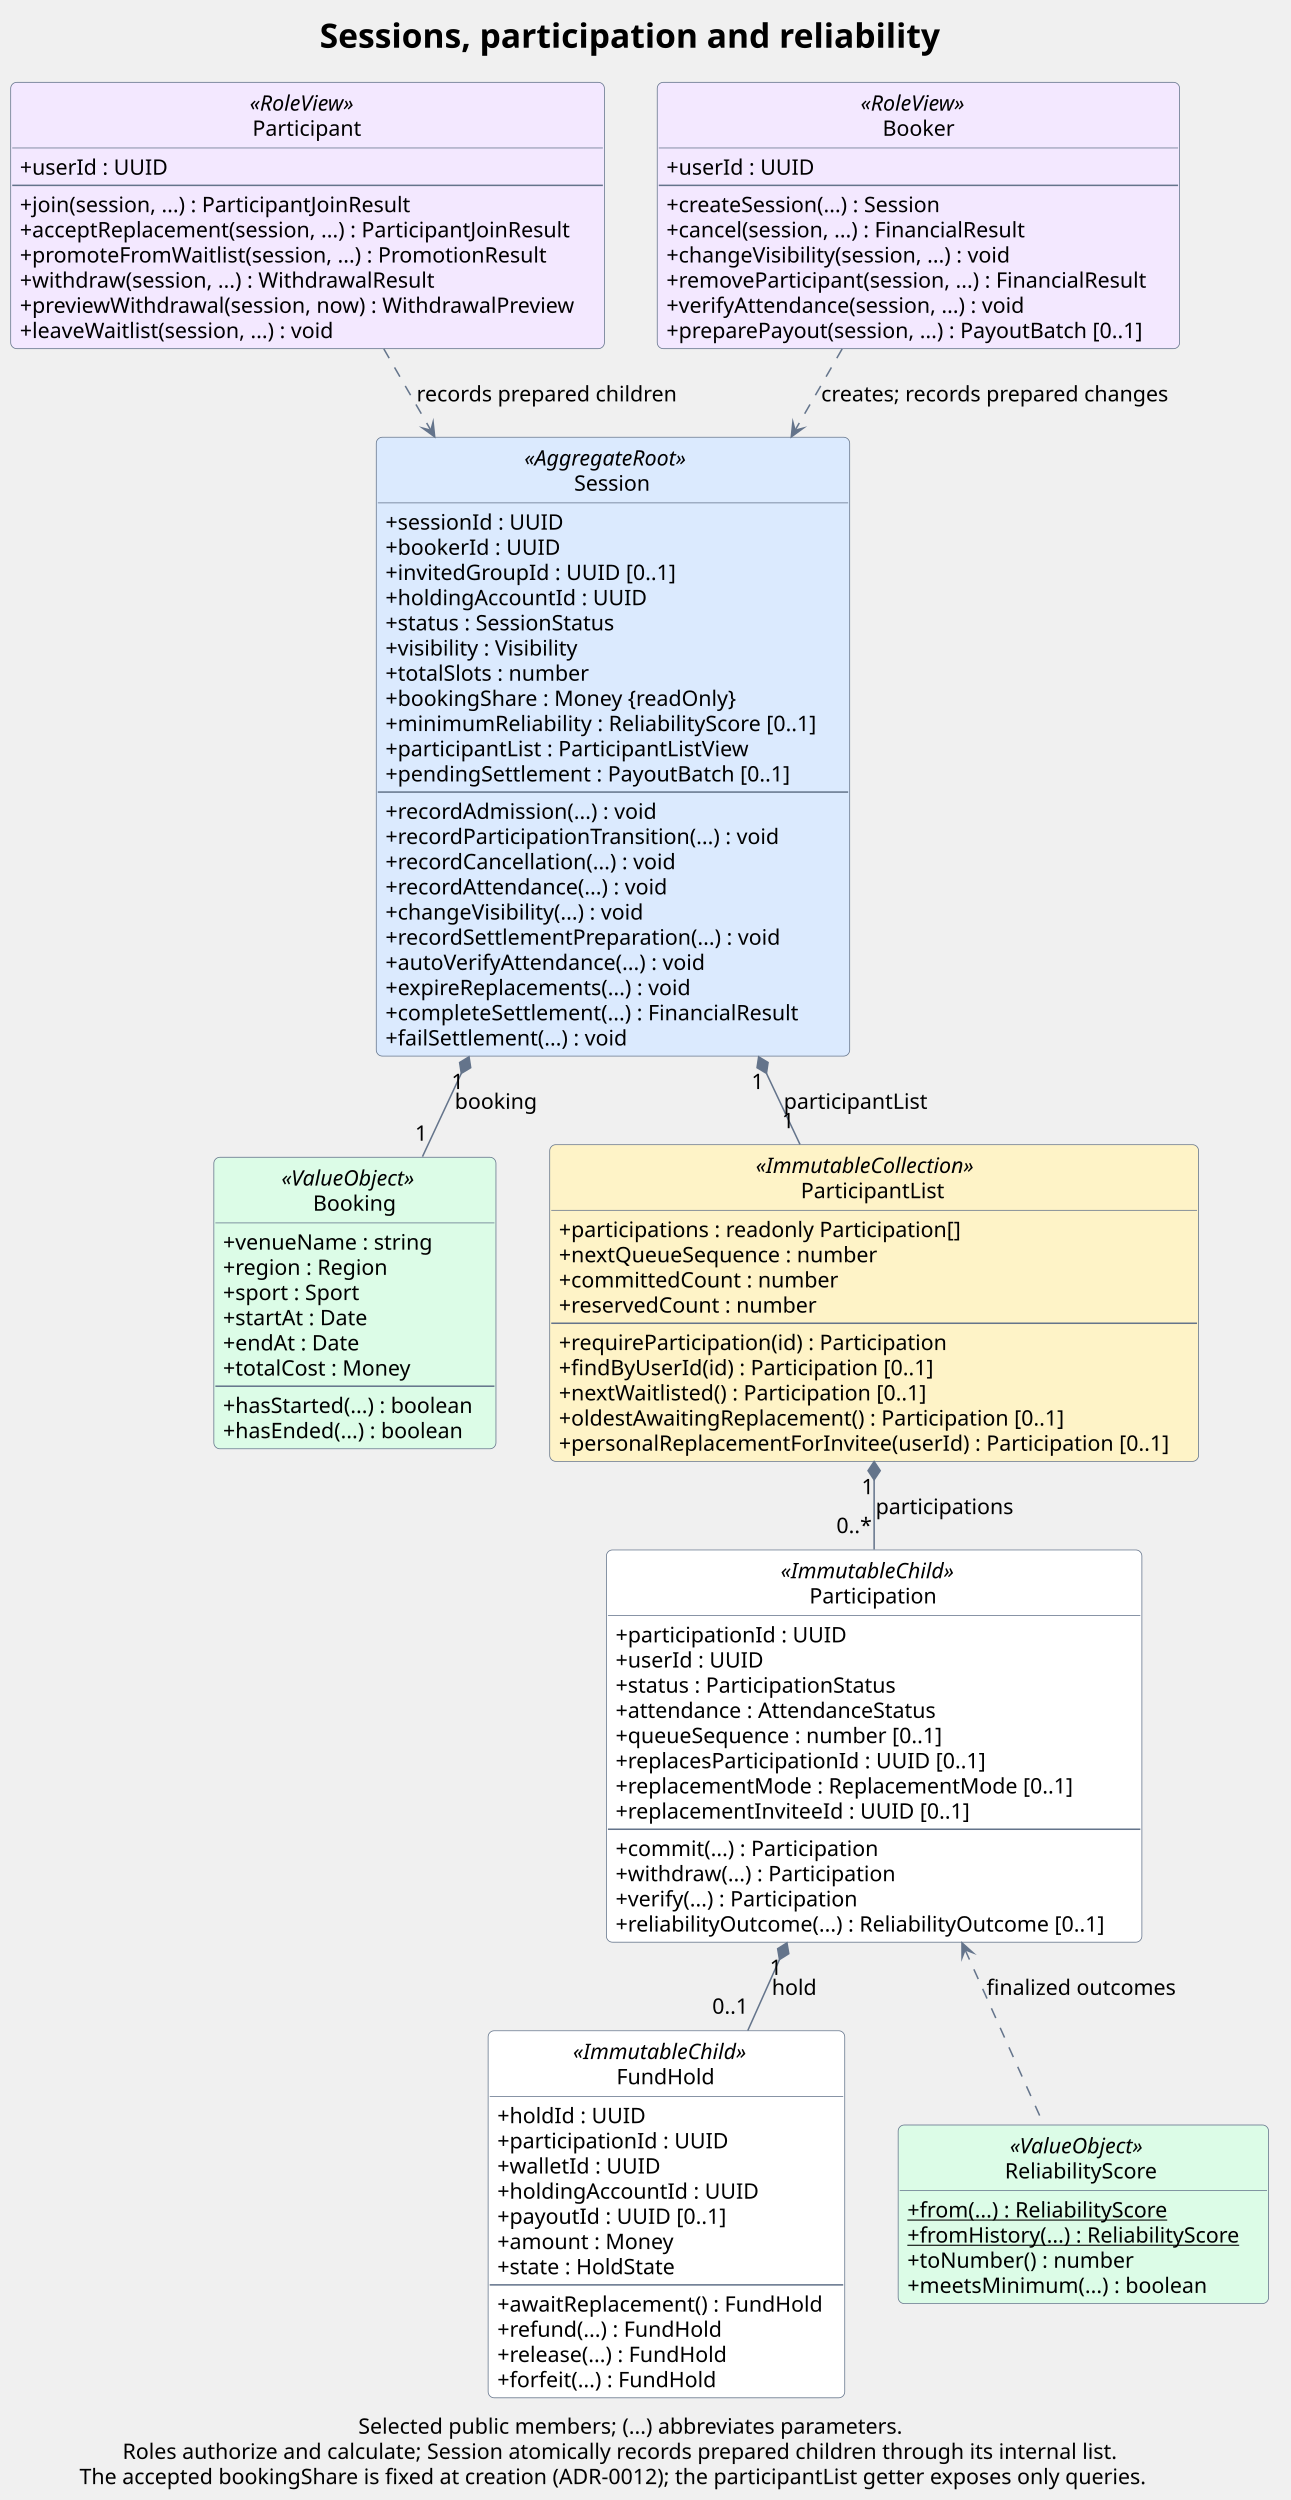
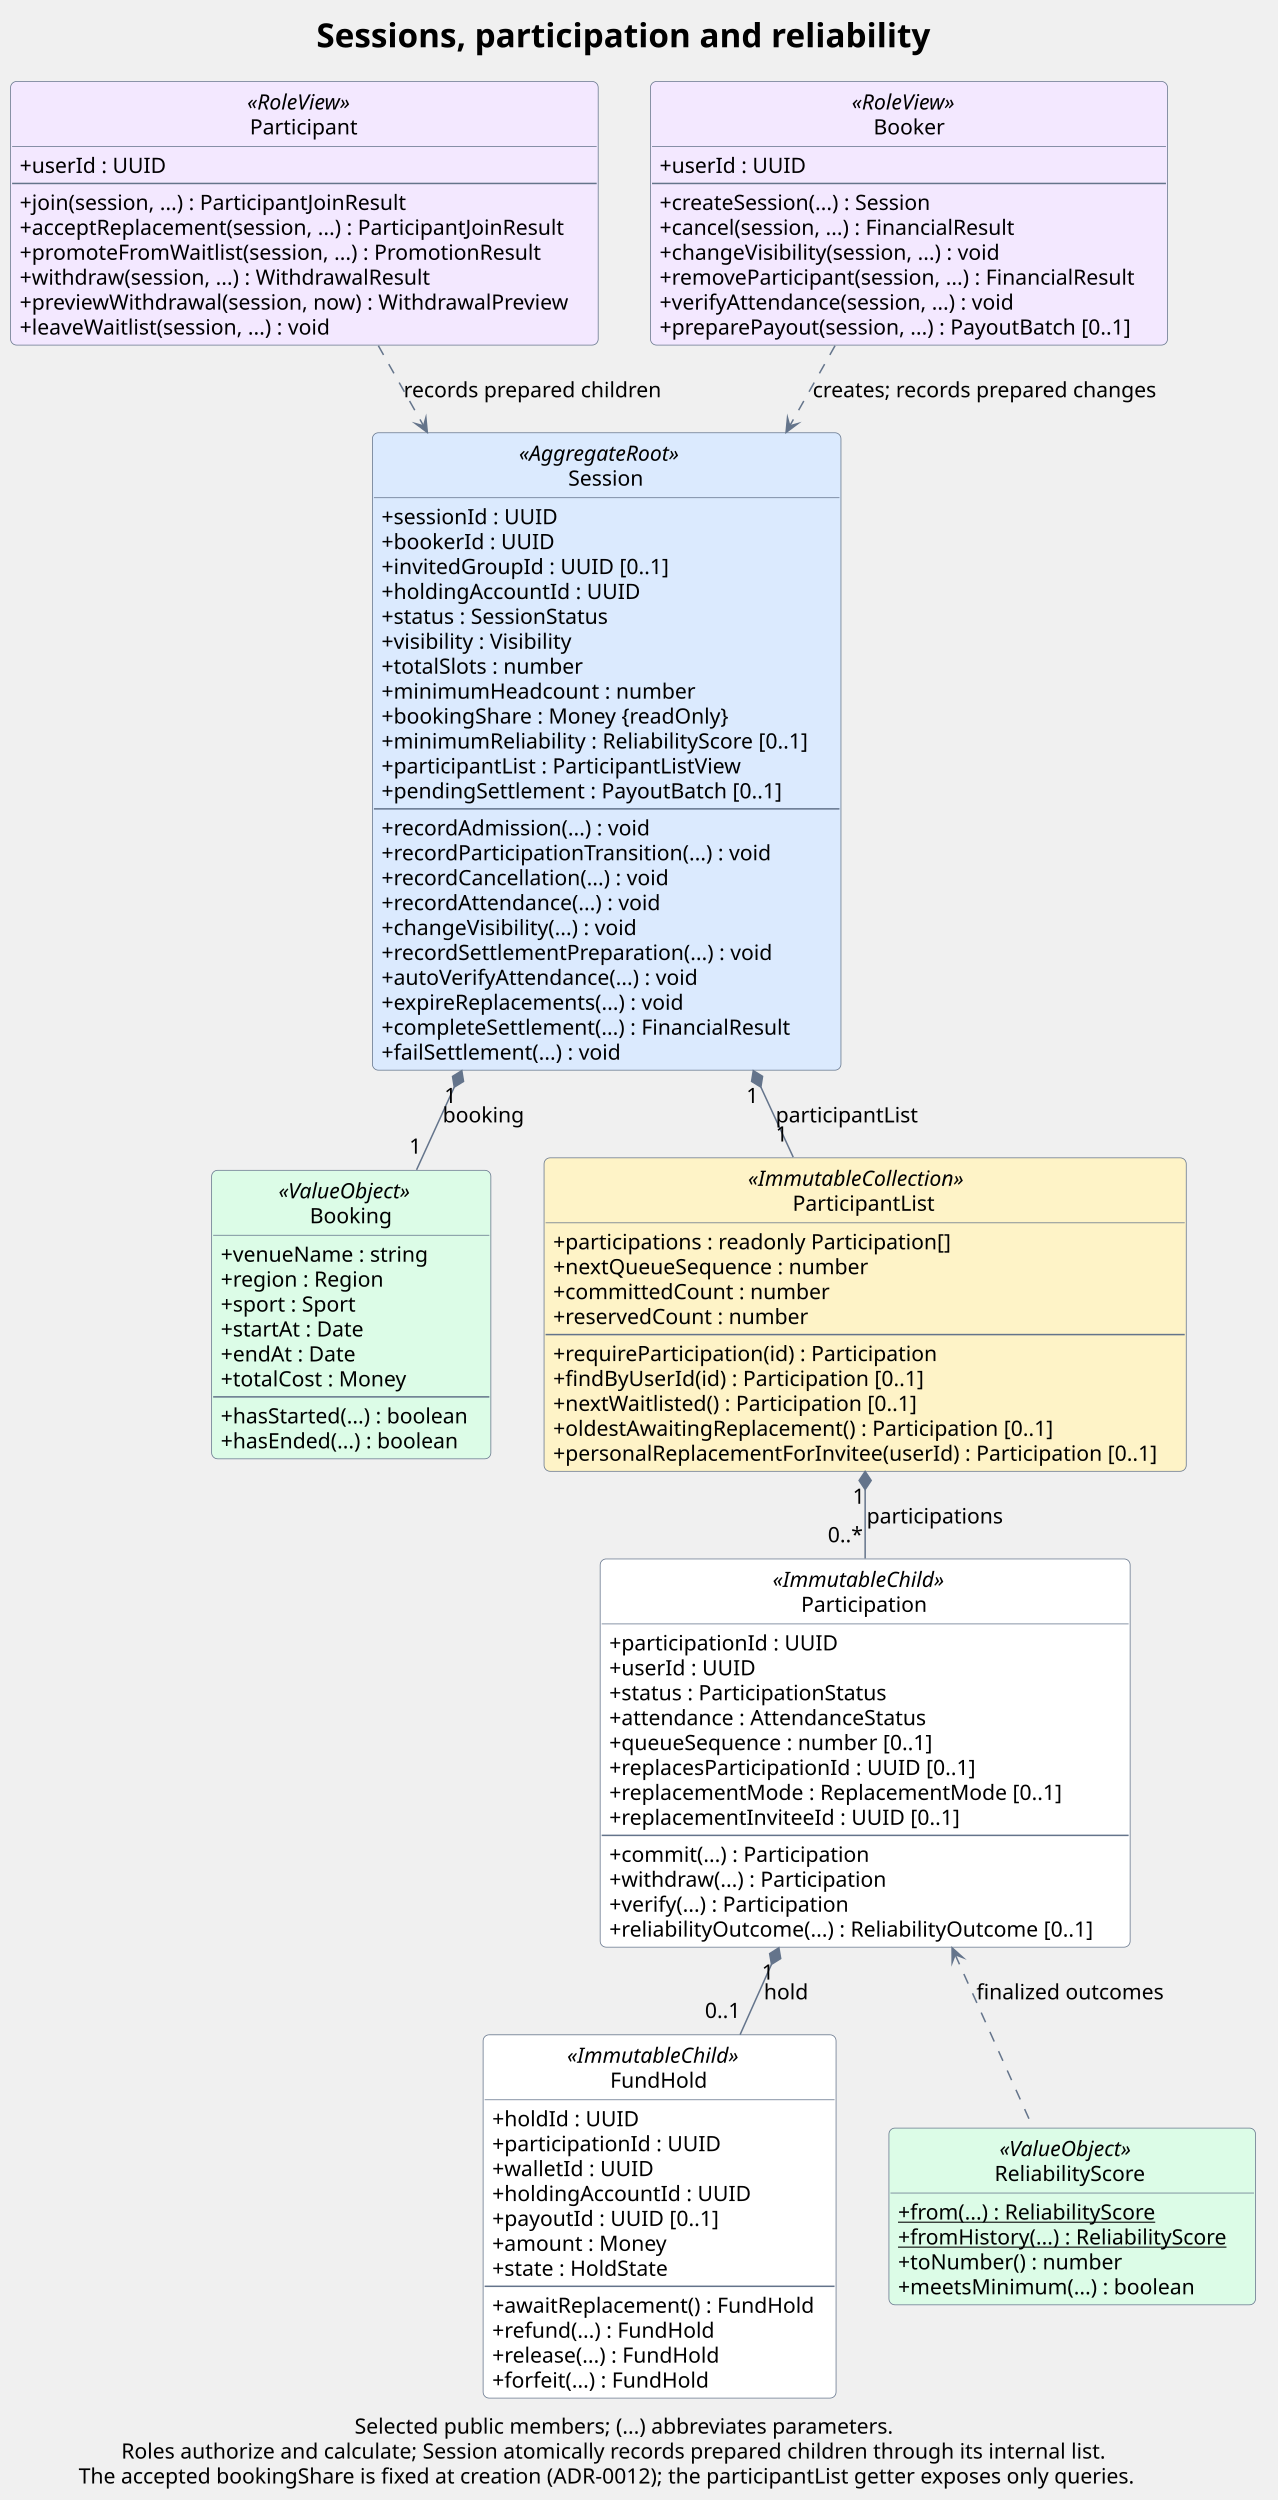
- <svg xmlns="http://www.w3.org/2000/svg" version="1.1" data-diagram-type="CLASS" style="width:845px;height:1637px;background:#FFFFFF;" width="845px" height="1637px" viewBox="0 0 845 1637" zoomAndPan="magnify" preserveAspectRatio="none" contentStyleType="text/css">
+ <svg xmlns="http://www.w3.org/2000/svg" version="1.1" data-diagram-type="CLASS" style="width:845px;height:1654px;background:#FFFFFF;" width="845px" height="1654px" viewBox="0 0 845 1654" zoomAndPan="magnify" preserveAspectRatio="none" contentStyleType="text/css">
  <defs />
  <g font-family="sans-serif" lengthAdjust="spacing">
    <g class="title" data-source-line="1">
      <text x="209.314" y="31.27" fill="#000" font-size="22" textLength="420.02" font-weight="700">Sessions, participation and reliability</text>
    </g>
    <g class="entity" data-qualified-name="Session" id="ent0001" data-source-line="24">
-       <rect x="246.38" y="286.3" width="309.999" height="405.23" fill="#DBEAFE" style="stroke:#64748B;stroke-width:0.5;" rx="4" ry="4" />
-       <text x="343.329" y="304.835" fill="#000" font-size="14" textLength="116.102" font-style="italic">«AggregateRoot»</text>
-       <text x="375.905" y="321.324" fill="#000" font-size="14" textLength="50.948">Session</text>
-       <line x1="247.38" y1="329.277" x2="555.379" y2="329.277" style="stroke:#64748B;stroke-width:0.5;" />
-       <text x="252.38" y="346.812" fill="#000" font-size="14" textLength="121.728">+sessionId : UUID</text>
-       <text x="252.38" y="363.3" fill="#000" font-size="14" textLength="118.904">+bookerId : UUID</text>
-       <text x="252.38" y="379.788" fill="#000" font-size="14" textLength="199.104">+invitedGroupId : UUID [0..1]</text>
-       <text x="252.38" y="396.277" fill="#000" font-size="14" textLength="178.008">+holdingAccountId : UUID</text>
-       <text x="252.38" y="412.765" fill="#000" font-size="14" textLength="158.102">+status : SessionStatus</text>
-       <text x="252.38" y="429.253" fill="#000" font-size="14" textLength="138.284">+visibility : Visibility</text>
-       <text x="252.38" y="445.742" fill="#000" font-size="14" textLength="140.615">+totalSlots : number</text>
-       <text x="252.38" y="462.23" fill="#000" font-size="14" textLength="236.558">+bookingShare : Money {readOnly}</text>
-       <text x="252.38" y="478.718" fill="#000" font-size="14" textLength="297.999">+minimumReliability : ReliabilityScore [0..1]</text>
-       <text x="252.38" y="495.206" fill="#000" font-size="14" textLength="249.382">+participantList : ParticipantListView</text>
-       <text x="252.38" y="511.695" fill="#000" font-size="14" textLength="274.736">+pendingSettlement : PayoutBatch [0..1]</text>
-       <line x1="247.38" y1="518.648" x2="555.379" y2="518.648" style="stroke:#64748B;stroke-width:1;" />
-       <text x="252.38" y="536.183" fill="#000" font-size="14" textLength="190.552">+recordAdmission(...) : void</text>
-       <text x="252.38" y="552.671" fill="#000" font-size="14" textLength="272.925">+recordParticipationTransition(...) : void</text>
-       <text x="252.38" y="569.16" fill="#000" font-size="14" textLength="202.829">+recordCancellation(...) : void</text>
-       <text x="252.38" y="585.648" fill="#000" font-size="14" textLength="196.178">+recordAttendance(...) : void</text>
-       <text x="252.38" y="602.136" fill="#000" font-size="14" textLength="182.212">+changeVisibility(...) : void</text>
-       <text x="252.38" y="618.624" fill="#000" font-size="14" textLength="269.65">+recordSettlementPreparation(...) : void</text>
-       <text x="252.38" y="635.113" fill="#000" font-size="14" textLength="221.785">+autoVerifyAttendance(...) : void</text>
-       <text x="252.38" y="651.601" fill="#000" font-size="14" textLength="212.434">+expireReplacements(...) : void</text>
-       <text x="252.38" y="668.089" fill="#000" font-size="14" textLength="283.22">+completeSettlement(...) : FinancialResult</text>
-       <text x="252.38" y="684.578" fill="#000" font-size="14" textLength="168.943">+failSettlement(...) : void</text>
+       <rect x="246.38" y="286.31" width="309.999" height="421.719" fill="#DBEAFE" style="stroke:#64748B;stroke-width:0.5;" rx="4" ry="4" />
+       <text x="343.329" y="304.845" fill="#000" font-size="14" textLength="116.102" font-style="italic">«AggregateRoot»</text>
+       <text x="375.905" y="321.334" fill="#000" font-size="14" textLength="50.948">Session</text>
+       <line x1="247.38" y1="329.287" x2="555.379" y2="329.287" style="stroke:#64748B;stroke-width:0.5;" />
+       <text x="252.38" y="346.822" fill="#000" font-size="14" textLength="121.728">+sessionId : UUID</text>
+       <text x="252.38" y="363.31" fill="#000" font-size="14" textLength="118.904">+bookerId : UUID</text>
+       <text x="252.38" y="379.798" fill="#000" font-size="14" textLength="199.104">+invitedGroupId : UUID [0..1]</text>
+       <text x="252.38" y="396.287" fill="#000" font-size="14" textLength="178.008">+holdingAccountId : UUID</text>
+       <text x="252.38" y="412.775" fill="#000" font-size="14" textLength="158.102">+status : SessionStatus</text>
+       <text x="252.38" y="429.263" fill="#000" font-size="14" textLength="138.284">+visibility : Visibility</text>
+       <text x="252.38" y="445.752" fill="#000" font-size="14" textLength="140.615">+totalSlots : number</text>
+       <text x="252.38" y="462.24" fill="#000" font-size="14" textLength="214.901">+minimumHeadcount : number</text>
+       <text x="252.38" y="478.728" fill="#000" font-size="14" textLength="236.558">+bookingShare : Money {readOnly}</text>
+       <text x="252.38" y="495.216" fill="#000" font-size="14" textLength="297.999">+minimumReliability : ReliabilityScore [0..1]</text>
+       <text x="252.38" y="511.705" fill="#000" font-size="14" textLength="249.382">+participantList : ParticipantListView</text>
+       <text x="252.38" y="528.193" fill="#000" font-size="14" textLength="274.736">+pendingSettlement : PayoutBatch [0..1]</text>
+       <line x1="247.38" y1="535.146" x2="555.379" y2="535.146" style="stroke:#64748B;stroke-width:1;" />
+       <text x="252.38" y="552.681" fill="#000" font-size="14" textLength="190.552">+recordAdmission(...) : void</text>
+       <text x="252.38" y="569.17" fill="#000" font-size="14" textLength="272.925">+recordParticipationTransition(...) : void</text>
+       <text x="252.38" y="585.658" fill="#000" font-size="14" textLength="202.829">+recordCancellation(...) : void</text>
+       <text x="252.38" y="602.146" fill="#000" font-size="14" textLength="196.178">+recordAttendance(...) : void</text>
+       <text x="252.38" y="618.634" fill="#000" font-size="14" textLength="182.212">+changeVisibility(...) : void</text>
+       <text x="252.38" y="635.123" fill="#000" font-size="14" textLength="269.65">+recordSettlementPreparation(...) : void</text>
+       <text x="252.38" y="651.611" fill="#000" font-size="14" textLength="221.785">+autoVerifyAttendance(...) : void</text>
+       <text x="252.38" y="668.099" fill="#000" font-size="14" textLength="212.434">+expireReplacements(...) : void</text>
+       <text x="252.38" y="684.588" fill="#000" font-size="14" textLength="283.22">+completeSettlement(...) : FinancialResult</text>
+       <text x="252.38" y="701.076" fill="#000" font-size="14" textLength="168.943">+failSettlement(...) : void</text>
    </g>
-     <g class="entity" data-qualified-name="Participant" id="ent0002" data-source-line="49">
+     <g class="entity" data-qualified-name="Participant" id="ent0002" data-source-line="50">
      <rect x="7" y="53.91" width="388.763" height="174.395" fill="#F3E8FF" style="stroke:#64748B;stroke-width:0.5;" rx="4" ry="4" />
      <text x="163.503" y="72.445" fill="#000" font-size="14" textLength="75.756" font-style="italic">«RoleView»</text>
      <text x="165.298" y="88.934" fill="#000" font-size="14" textLength="72.167">Participant</text>
      <line x1="8" y1="96.887" x2="394.763" y2="96.887" style="stroke:#64748B;stroke-width:0.5;" />
      <text x="13" y="114.422" fill="#000" font-size="14" textLength="100.536">+userId : UUID</text>
      <line x1="8" y1="121.375" x2="394.763" y2="121.375" style="stroke:#64748B;stroke-width:1;" />
      <text x="13" y="138.91" fill="#000" font-size="14" textLength="271.428">+join(session, ...) : ParticipantJoinResult</text>
      <text x="13" y="155.398" fill="#000" font-size="14" textLength="376.763">+acceptReplacement(session, ...) : ParticipantJoinResult</text>
      <text x="13" y="171.887" fill="#000" font-size="14" textLength="360.493">+promoteFromWaitlist(session, ...) : PromotionResult</text>
      <text x="13" y="188.375" fill="#000" font-size="14" textLength="284.58">+withdraw(session, ...) : WithdrawalResult</text>
      <text x="13" y="204.863" fill="#000" font-size="14" textLength="373.939">+previewWithdrawal(session, now) : WithdrawalPreview</text>
      <text x="13" y="221.352" fill="#000" font-size="14" textLength="219.003">+leaveWaitlist(session, ...) : void</text>
    </g>
-     <g class="entity" data-qualified-name="Booker" id="ent0003" data-source-line="60">
+     <g class="entity" data-qualified-name="Booker" id="ent0003" data-source-line="61">
      <rect x="430.36" y="53.91" width="342.046" height="174.395" fill="#F3E8FF" style="stroke:#64748B;stroke-width:0.5;" rx="4" ry="4" />
      <text x="563.505" y="72.445" fill="#000" font-size="14" textLength="75.756" font-style="italic">«RoleView»</text>
      <text x="577.902" y="88.934" fill="#000" font-size="14" textLength="46.963">Booker</text>
      <line x1="431.36" y1="96.887" x2="771.406" y2="96.887" style="stroke:#64748B;stroke-width:0.5;" />
      <text x="436.36" y="114.422" fill="#000" font-size="14" textLength="100.536">+userId : UUID</text>
      <line x1="431.36" y1="121.375" x2="771.406" y2="121.375" style="stroke:#64748B;stroke-width:1;" />
      <text x="436.36" y="138.91" fill="#000" font-size="14" textLength="190.176">+createSession(...) : Session</text>
      <text x="436.36" y="155.398" fill="#000" font-size="14" textLength="250.243">+cancel(session, ...) : FinancialResult</text>
      <text x="436.36" y="171.887" fill="#000" font-size="14" textLength="241.616">+changeVisibility(session, ...) : void</text>
      <text x="436.36" y="188.375" fill="#000" font-size="14" textLength="330.046">+removeParticipant(session, ...) : FinancialResult</text>
      <text x="436.36" y="204.863" fill="#000" font-size="14" textLength="249.026">+verifyAttendance(session, ...) : void</text>
      <text x="436.36" y="221.352" fill="#000" font-size="14" textLength="326.225">+preparePayout(session, ...) : PayoutBatch [0..1]</text>
    </g>
-     <g class="entity" data-qualified-name="Booking" id="ent0004" data-source-line="71">
-       <rect x="140.02" y="757.78" width="184.73" height="190.883" fill="#DCFCE7" style="stroke:#64748B;stroke-width:0.5;" rx="4" ry="4" />
-       <text x="184.264" y="776.315" fill="#000" font-size="14" textLength="96.243" font-style="italic">«ValueObject»</text>
-       <text x="204.936" y="792.804" fill="#000" font-size="14" textLength="54.899">Booking</text>
-       <line x1="141.02" y1="800.757" x2="323.75" y2="800.757" style="stroke:#64748B;stroke-width:0.5;" />
-       <text x="146.02" y="818.292" fill="#000" font-size="14" textLength="143.151">+venueName : string</text>
-       <text x="146.02" y="834.78" fill="#000" font-size="14" textLength="114.728">+region : Region</text>
-       <text x="146.02" y="851.268" fill="#000" font-size="14" textLength="95.847">+sport : Sport</text>
-       <text x="146.02" y="867.757" fill="#000" font-size="14" textLength="101.637">+startAt : Date</text>
-       <text x="146.02" y="884.245" fill="#000" font-size="14" textLength="95.867">+endAt : Date</text>
-       <text x="146.02" y="900.733" fill="#000" font-size="14" textLength="130.389">+totalCost : Money</text>
-       <line x1="141.02" y1="907.686" x2="323.75" y2="907.686" style="stroke:#64748B;stroke-width:1;" />
-       <text x="146.02" y="925.222" fill="#000" font-size="14" textLength="172.73">+hasStarted(...) : boolean</text>
-       <text x="146.02" y="941.71" fill="#000" font-size="14" textLength="166.346">+hasEnded(...) : boolean</text>
+     <g class="entity" data-qualified-name="Booking" id="ent0004" data-source-line="72">
+       <rect x="140.02" y="774.27" width="184.73" height="190.883" fill="#DCFCE7" style="stroke:#64748B;stroke-width:0.5;" rx="4" ry="4" />
+       <text x="184.264" y="792.805" fill="#000" font-size="14" textLength="96.243" font-style="italic">«ValueObject»</text>
+       <text x="204.936" y="809.294" fill="#000" font-size="14" textLength="54.899">Booking</text>
+       <line x1="141.02" y1="817.247" x2="323.75" y2="817.247" style="stroke:#64748B;stroke-width:0.5;" />
+       <text x="146.02" y="834.782" fill="#000" font-size="14" textLength="143.151">+venueName : string</text>
+       <text x="146.02" y="851.27" fill="#000" font-size="14" textLength="114.728">+region : Region</text>
+       <text x="146.02" y="867.758" fill="#000" font-size="14" textLength="95.847">+sport : Sport</text>
+       <text x="146.02" y="884.247" fill="#000" font-size="14" textLength="101.637">+startAt : Date</text>
+       <text x="146.02" y="900.735" fill="#000" font-size="14" textLength="95.867">+endAt : Date</text>
+       <text x="146.02" y="917.223" fill="#000" font-size="14" textLength="130.389">+totalCost : Money</text>
+       <line x1="141.02" y1="924.176" x2="323.75" y2="924.176" style="stroke:#64748B;stroke-width:1;" />
+       <text x="146.02" y="941.712" fill="#000" font-size="14" textLength="172.73">+hasStarted(...) : boolean</text>
+       <text x="146.02" y="958.2" fill="#000" font-size="14" textLength="166.346">+hasEnded(...) : boolean</text>
    </g>
-     <g class="entity" data-qualified-name="ParticipantList" id="ent0005" data-source-line="83">
-       <rect x="359.95" y="749.54" width="424.87" height="207.371" fill="#FEF3C7" style="stroke:#64748B;stroke-width:0.5;" rx="4" ry="4" />
-       <text x="494.845" y="768.075" fill="#000" font-size="14" textLength="155.08" font-style="italic">«ImmutableCollection»</text>
-       <text x="524.359" y="784.564" fill="#000" font-size="14" textLength="96.052">ParticipantList</text>
-       <line x1="360.95" y1="792.517" x2="783.82" y2="792.517" style="stroke:#64748B;stroke-width:0.5;" />
-       <text x="365.95" y="810.052" fill="#000" font-size="14" textLength="274.511">+participations : readonly Participation[]</text>
-       <text x="365.95" y="826.54" fill="#000" font-size="14" textLength="215.667">+nextQueueSequence : number</text>
-       <text x="365.95" y="843.028" fill="#000" font-size="14" textLength="191.146">+committedCount : number</text>
-       <text x="365.95" y="859.517" fill="#000" font-size="14" textLength="176.155">+reservedCount : number</text>
-       <line x1="360.95" y1="866.47" x2="783.82" y2="866.47" style="stroke:#64748B;stroke-width:1;" />
-       <text x="365.95" y="884.005" fill="#000" font-size="14" textLength="264.612">+requireParticipation(id) : Participation</text>
-       <text x="365.95" y="900.493" fill="#000" font-size="14" textLength="256.566">+findByUserId(id) : Participation [0..1]</text>
-       <text x="365.95" y="916.982" fill="#000" font-size="14" textLength="254.816">+nextWaitlisted() : Participation [0..1]</text>
-       <text x="365.95" y="933.47" fill="#000" font-size="14" textLength="346.001">+oldestAwaitingReplacement() : Participation [0..1]</text>
-       <text x="365.95" y="949.958" fill="#000" font-size="14" textLength="412.87">+personalReplacementForInvitee(userId) : Participation [0..1]</text>
+     <g class="entity" data-qualified-name="ParticipantList" id="ent0005" data-source-line="84">
+       <rect x="359.95" y="766.03" width="424.87" height="207.371" fill="#FEF3C7" style="stroke:#64748B;stroke-width:0.5;" rx="4" ry="4" />
+       <text x="494.845" y="784.565" fill="#000" font-size="14" textLength="155.08" font-style="italic">«ImmutableCollection»</text>
+       <text x="524.359" y="801.054" fill="#000" font-size="14" textLength="96.052">ParticipantList</text>
+       <line x1="360.95" y1="809.007" x2="783.82" y2="809.007" style="stroke:#64748B;stroke-width:0.5;" />
+       <text x="365.95" y="826.542" fill="#000" font-size="14" textLength="274.511">+participations : readonly Participation[]</text>
+       <text x="365.95" y="843.03" fill="#000" font-size="14" textLength="215.667">+nextQueueSequence : number</text>
+       <text x="365.95" y="859.518" fill="#000" font-size="14" textLength="191.146">+committedCount : number</text>
+       <text x="365.95" y="876.007" fill="#000" font-size="14" textLength="176.155">+reservedCount : number</text>
+       <line x1="360.95" y1="882.96" x2="783.82" y2="882.96" style="stroke:#64748B;stroke-width:1;" />
+       <text x="365.95" y="900.495" fill="#000" font-size="14" textLength="264.612">+requireParticipation(id) : Participation</text>
+       <text x="365.95" y="916.983" fill="#000" font-size="14" textLength="256.566">+findByUserId(id) : Participation [0..1]</text>
+       <text x="365.95" y="933.472" fill="#000" font-size="14" textLength="254.816">+nextWaitlisted() : Participation [0..1]</text>
+       <text x="365.95" y="949.96" fill="#000" font-size="14" textLength="346.001">+oldestAwaitingReplacement() : Participation [0..1]</text>
+       <text x="365.95" y="966.448" fill="#000" font-size="14" textLength="412.87">+personalReplacementForInvitee(userId) : Participation [0..1]</text>
    </g>
-     <g class="entity" data-qualified-name="Participation" id="ent0006" data-source-line="96">
-       <rect x="397.07" y="1014.91" width="350.632" height="256.836" fill="#FFF" style="stroke:#64748B;stroke-width:0.5;" rx="4" ry="4" />
-       <text x="511.167" y="1033.445" fill="#000" font-size="14" textLength="122.438" font-style="italic">«ImmutableChild»</text>
-       <text x="529.979" y="1049.934" fill="#000" font-size="14" textLength="84.813">Participation</text>
-       <line x1="398.07" y1="1057.887" x2="746.702" y2="1057.887" style="stroke:#64748B;stroke-width:0.5;" />
-       <text x="403.07" y="1075.422" fill="#000" font-size="14" textLength="157.069">+participationId : UUID</text>
-       <text x="403.07" y="1091.91" fill="#000" font-size="14" textLength="100.536">+userId : UUID</text>
-       <text x="403.07" y="1108.398" fill="#000" font-size="14" textLength="191.967">+status : ParticipationStatus</text>
-       <text x="403.07" y="1124.887" fill="#000" font-size="14" textLength="217.704">+attendance : AttendanceStatus</text>
-       <text x="403.07" y="1141.375" fill="#000" font-size="14" textLength="223.392">+queueSequence : number [0..1]</text>
-       <text x="403.07" y="1157.863" fill="#000" font-size="14" textLength="252.321">+replacesParticipationId : UUID [0..1]</text>
-       <text x="403.07" y="1174.352" fill="#000" font-size="14" textLength="309.948">+replacementMode : ReplacementMode [0..1]</text>
-       <text x="403.07" y="1190.84" fill="#000" font-size="14" textLength="240.017">+replacementInviteeId : UUID [0..1]</text>
-       <line x1="398.07" y1="1197.793" x2="746.702" y2="1197.793" style="stroke:#64748B;stroke-width:1;" />
-       <text x="403.07" y="1215.328" fill="#000" font-size="14" textLength="182.82">+commit(...) : Participation</text>
-       <text x="403.07" y="1231.816" fill="#000" font-size="14" textLength="193.443">+withdraw(...) : Participation</text>
-       <text x="403.07" y="1248.305" fill="#000" font-size="14" textLength="168.909">+verify(...) : Participation</text>
-       <text x="403.07" y="1264.793" fill="#000" font-size="14" textLength="338.632">+reliabilityOutcome(...) : ReliabilityOutcome [0..1]</text>
+     <g class="entity" data-qualified-name="Participation" id="ent0006" data-source-line="97">
+       <rect x="397.07" y="1031.4" width="350.632" height="256.836" fill="#FFF" style="stroke:#64748B;stroke-width:0.5;" rx="4" ry="4" />
+       <text x="511.167" y="1049.935" fill="#000" font-size="14" textLength="122.438" font-style="italic">«ImmutableChild»</text>
+       <text x="529.979" y="1066.424" fill="#000" font-size="14" textLength="84.813">Participation</text>
+       <line x1="398.07" y1="1074.377" x2="746.702" y2="1074.377" style="stroke:#64748B;stroke-width:0.5;" />
+       <text x="403.07" y="1091.912" fill="#000" font-size="14" textLength="157.069">+participationId : UUID</text>
+       <text x="403.07" y="1108.4" fill="#000" font-size="14" textLength="100.536">+userId : UUID</text>
+       <text x="403.07" y="1124.888" fill="#000" font-size="14" textLength="191.967">+status : ParticipationStatus</text>
+       <text x="403.07" y="1141.377" fill="#000" font-size="14" textLength="217.704">+attendance : AttendanceStatus</text>
+       <text x="403.07" y="1157.865" fill="#000" font-size="14" textLength="223.392">+queueSequence : number [0..1]</text>
+       <text x="403.07" y="1174.353" fill="#000" font-size="14" textLength="252.321">+replacesParticipationId : UUID [0..1]</text>
+       <text x="403.07" y="1190.842" fill="#000" font-size="14" textLength="309.948">+replacementMode : ReplacementMode [0..1]</text>
+       <text x="403.07" y="1207.33" fill="#000" font-size="14" textLength="240.017">+replacementInviteeId : UUID [0..1]</text>
+       <line x1="398.07" y1="1214.283" x2="746.702" y2="1214.283" style="stroke:#64748B;stroke-width:1;" />
+       <text x="403.07" y="1231.818" fill="#000" font-size="14" textLength="182.82">+commit(...) : Participation</text>
+       <text x="403.07" y="1248.306" fill="#000" font-size="14" textLength="193.443">+withdraw(...) : Participation</text>
+       <text x="403.07" y="1264.795" fill="#000" font-size="14" textLength="168.909">+verify(...) : Participation</text>
+       <text x="403.07" y="1281.283" fill="#000" font-size="14" textLength="338.632">+reliabilityOutcome(...) : ReliabilityOutcome [0..1]</text>
    </g>
-     <g class="entity" data-qualified-name="FundHold" id="ent0007" data-source-line="112">
-       <rect x="319.63" y="1329.74" width="233.505" height="240.348" fill="#FFF" style="stroke:#64748B;stroke-width:0.5;" rx="4" ry="4" />
-       <text x="375.163" y="1348.275" fill="#000" font-size="14" textLength="122.438" font-style="italic">«ImmutableChild»</text>
-       <text x="403.662" y="1364.764" fill="#000" font-size="14" textLength="65.44">FundHold</text>
-       <line x1="320.63" y1="1372.717" x2="552.135" y2="1372.717" style="stroke:#64748B;stroke-width:0.5;" />
-       <text x="325.63" y="1390.252" fill="#000" font-size="14" textLength="101.329">+holdId : UUID</text>
-       <text x="325.63" y="1406.74" fill="#000" font-size="14" textLength="157.069">+participationId : UUID</text>
-       <text x="325.63" y="1423.228" fill="#000" font-size="14" textLength="110.831">+walletId : UUID</text>
-       <text x="325.63" y="1439.717" fill="#000" font-size="14" textLength="178.008">+holdingAccountId : UUID</text>
-       <text x="325.63" y="1456.205" fill="#000" font-size="14" textLength="157.664">+payoutId : UUID [0..1]</text>
-       <text x="325.63" y="1472.693" fill="#000" font-size="14" textLength="120.894">+amount : Money</text>
-       <text x="325.63" y="1489.182" fill="#000" font-size="14" textLength="122.849">+state : HoldState</text>
-       <line x1="320.63" y1="1496.135" x2="552.135" y2="1496.135" style="stroke:#64748B;stroke-width:1;" />
-       <text x="325.63" y="1513.67" fill="#000" font-size="14" textLength="221.505">+awaitReplacement() : FundHold</text>
-       <text x="325.63" y="1530.158" fill="#000" font-size="14" textLength="157.117">+refund(...) : FundHold</text>
-       <text x="325.63" y="1546.646" fill="#000" font-size="14" textLength="160.296">+release(...) : FundHold</text>
-       <text x="325.63" y="1563.135" fill="#000" font-size="14" textLength="153.959">+forfeit(...) : FundHold</text>
+     <g class="entity" data-qualified-name="FundHold" id="ent0007" data-source-line="113">
+       <rect x="319.63" y="1346.23" width="233.505" height="240.348" fill="#FFF" style="stroke:#64748B;stroke-width:0.5;" rx="4" ry="4" />
+       <text x="375.163" y="1364.765" fill="#000" font-size="14" textLength="122.438" font-style="italic">«ImmutableChild»</text>
+       <text x="403.662" y="1381.254" fill="#000" font-size="14" textLength="65.44">FundHold</text>
+       <line x1="320.63" y1="1389.207" x2="552.135" y2="1389.207" style="stroke:#64748B;stroke-width:0.5;" />
+       <text x="325.63" y="1406.742" fill="#000" font-size="14" textLength="101.329">+holdId : UUID</text>
+       <text x="325.63" y="1423.23" fill="#000" font-size="14" textLength="157.069">+participationId : UUID</text>
+       <text x="325.63" y="1439.718" fill="#000" font-size="14" textLength="110.831">+walletId : UUID</text>
+       <text x="325.63" y="1456.207" fill="#000" font-size="14" textLength="178.008">+holdingAccountId : UUID</text>
+       <text x="325.63" y="1472.695" fill="#000" font-size="14" textLength="157.664">+payoutId : UUID [0..1]</text>
+       <text x="325.63" y="1489.183" fill="#000" font-size="14" textLength="120.894">+amount : Money</text>
+       <text x="325.63" y="1505.672" fill="#000" font-size="14" textLength="122.849">+state : HoldState</text>
+       <line x1="320.63" y1="1512.625" x2="552.135" y2="1512.625" style="stroke:#64748B;stroke-width:1;" />
+       <text x="325.63" y="1530.16" fill="#000" font-size="14" textLength="221.505">+awaitReplacement() : FundHold</text>
+       <text x="325.63" y="1546.648" fill="#000" font-size="14" textLength="157.117">+refund(...) : FundHold</text>
+       <text x="325.63" y="1563.136" fill="#000" font-size="14" textLength="160.296">+release(...) : FundHold</text>
+       <text x="325.63" y="1579.625" fill="#000" font-size="14" textLength="153.959">+forfeit(...) : FundHold</text>
    </g>
-     <g class="entity" data-qualified-name="ReliabilityScore" id="ent0008" data-source-line="127">
-       <rect x="588.12" y="1391.45" width="242.528" height="116.93" fill="#DCFCE7" style="stroke:#64748B;stroke-width:0.5;" rx="4" ry="4" />
-       <text x="661.263" y="1409.985" fill="#000" font-size="14" textLength="96.243" font-style="italic">«ValueObject»</text>
-       <text x="657.974" y="1426.474" fill="#000" font-size="14" textLength="102.819">ReliabilityScore</text>
-       <line x1="589.12" y1="1434.427" x2="829.648" y2="1434.427" style="stroke:#64748B;stroke-width:0.5;" />
-       <text x="594.12" y="1451.962" fill="#000" font-size="14" textLength="182.178" text-decoration="underline">+from(...) : ReliabilityScore</text>
-       <text x="594.12" y="1468.45" fill="#000" font-size="14" textLength="230.528" text-decoration="underline">+fromHistory(...) : ReliabilityScore</text>
-       <text x="594.12" y="1484.938" fill="#000" font-size="14" textLength="154.588">+toNumber() : number</text>
-       <text x="594.12" y="1501.427" fill="#000" font-size="14" textLength="205.803">+meetsMinimum(...) : boolean</text>
+     <g class="entity" data-qualified-name="ReliabilityScore" id="ent0008" data-source-line="128">
+       <rect x="588.12" y="1407.94" width="242.528" height="116.93" fill="#DCFCE7" style="stroke:#64748B;stroke-width:0.5;" rx="4" ry="4" />
+       <text x="661.263" y="1426.475" fill="#000" font-size="14" textLength="96.243" font-style="italic">«ValueObject»</text>
+       <text x="657.974" y="1442.964" fill="#000" font-size="14" textLength="102.819">ReliabilityScore</text>
+       <line x1="589.12" y1="1450.917" x2="829.648" y2="1450.917" style="stroke:#64748B;stroke-width:0.5;" />
+       <text x="594.12" y="1468.452" fill="#000" font-size="14" textLength="182.178" text-decoration="underline">+from(...) : ReliabilityScore</text>
+       <text x="594.12" y="1484.94" fill="#000" font-size="14" textLength="230.528" text-decoration="underline">+fromHistory(...) : ReliabilityScore</text>
+       <text x="594.12" y="1501.428" fill="#000" font-size="14" textLength="154.588">+toNumber() : number</text>
+       <text x="594.12" y="1517.917" fill="#000" font-size="14" textLength="205.803">+meetsMinimum(...) : boolean</text>
    </g>
-     <g class="link" data-entity-1="ent0001" data-entity-2="ent0004" id="lnk9" data-source-line="134" data-link-type="composition">
-       <path d="M302.046,702.865 C291.446,725.585 286.13,736.99 276.63,757.36" style="stroke:#64748B;stroke-width:1;" fill="none" id="Session-backto-Booking" codeLine="134" />
-       <polygon points="307.12,691.99,300.958,695.736,302.046,702.865,308.208,699.119,307.12,691.99" fill="#64748B" style="stroke:#64748B;stroke-width:1;stroke-linejoin:miter;stroke-miterlimit:10;" />
-       <text x="297.77" y="726.075" fill="#000" font-size="14" textLength="55.658">booking</text>
-       <text x="295.604" y="713.12" fill="#000" font-size="14">1</text>
-       <text x="271.744" y="746.962" fill="#000" font-size="14">1</text>
+     <g class="link" data-entity-1="ent0001" data-entity-2="ent0004" id="lnk9" data-source-line="135" data-link-type="composition">
+       <path d="M300.541,719.258 C290.111,742.128 284.9,753.56 275.59,773.97" style="stroke:#64748B;stroke-width:1;" fill="none" id="Session-backto-Booking" codeLine="135" />
+       <polygon points="305.52,708.34,299.391,712.139,300.541,719.258,306.67,715.459,305.52,708.34" fill="#64748B" style="stroke:#64748B;stroke-width:1;stroke-linejoin:miter;stroke-miterlimit:10;" />
+       <text x="292.87" y="742.565" fill="#000" font-size="14" textLength="55.658">booking</text>
+       <text x="293.947" y="729.761" fill="#000" font-size="14">1</text>
+       <text x="270.748" y="763.258" fill="#000" font-size="14">1</text>
    </g>
-     <g class="link" data-entity-1="ent0002" data-entity-2="ent0001" id="lnk10" data-source-line="135" data-link-type="dependency">
-       <path d="M251.33,228.48 C261.69,246.38 270.507,261.632 282.137,281.742" style="stroke:#64748B;stroke-width:1;stroke-dasharray:7,7;" fill="none" id="Participant-to-Session" codeLine="135" />
-       <polygon points="284.64,286.07,283.597,276.277,282.137,281.742,276.672,280.282,284.64,286.07" fill="#64748B" style="stroke:#64748B;stroke-width:1;stroke-linejoin:miter;stroke-miterlimit:10;" />
-       <text x="272.78" y="262.835" fill="#000" font-size="14" textLength="176.039">records prepared children</text>
+     <g class="link" data-entity-1="ent0002" data-entity-2="ent0001" id="lnk10" data-source-line="136" data-link-type="dependency">
+       <path d="M250.31,228.72 C260.37,246.53 268.91,261.657 280.25,281.727" style="stroke:#64748B;stroke-width:1;stroke-dasharray:7,7;" fill="none" id="Participant-to-Session" codeLine="136" />
+       <polygon points="282.71,286.08,281.765,276.277,280.25,281.727,274.8,280.212,282.71,286.08" fill="#64748B" style="stroke:#64748B;stroke-width:1;stroke-linejoin:miter;stroke-miterlimit:10;" />
+       <text x="267.07" y="262.845" fill="#000" font-size="14" textLength="176.039">records prepared children</text>
    </g>
-     <g class="link" data-entity-1="ent0003" data-entity-2="ent0001" id="lnk11" data-source-line="136" data-link-type="dependency">
-       <path d="M551.43,228.48 C541.07,246.38 532.253,261.632 520.623,281.742" style="stroke:#64748B;stroke-width:1;stroke-dasharray:7,7;" fill="none" id="Booker-to-Session" codeLine="136" />
-       <polygon points="518.12,286.07,526.088,280.282,520.623,281.742,519.163,276.277,518.12,286.07" fill="#64748B" style="stroke:#64748B;stroke-width:1;stroke-linejoin:miter;stroke-miterlimit:10;" />
-       <text x="537.69" y="262.835" fill="#000" font-size="14" textLength="234.466">creates; records prepared changes</text>
+     <g class="link" data-entity-1="ent0003" data-entity-2="ent0001" id="lnk11" data-source-line="137" data-link-type="dependency">
+       <path d="M552.46,228.72 C542.39,246.53 533.848,261.656 522.518,281.726" style="stroke:#64748B;stroke-width:1;stroke-dasharray:7,7;" fill="none" id="Booker-to-Session" codeLine="137" />
+       <polygon points="520.06,286.08,527.968,280.209,522.518,281.726,521.001,276.276,520.06,286.08" fill="#64748B" style="stroke:#64748B;stroke-width:1;stroke-linejoin:miter;stroke-miterlimit:10;" />
+       <text x="537.69" y="262.845" fill="#000" font-size="14" textLength="234.466">creates; records prepared changes</text>
    </g>
-     <g class="link" data-entity-1="ent0001" data-entity-2="ent0005" id="lnk12" data-source-line="137" data-link-type="composition">
-       <path d="M501.88,702.843 C511.22,722.643 515.29,731.25 523.86,749.41" style="stroke:#64748B;stroke-width:1;" fill="none" id="Session-backto-ParticipantList" codeLine="137" />
-       <polygon points="496.76,691.99,495.702,699.123,501.88,702.843,502.937,695.71,496.76,691.99" fill="#64748B" style="stroke:#64748B;stroke-width:1;stroke-linejoin:miter;stroke-miterlimit:10;" />
-       <text x="513.19" y="726.075" fill="#000" font-size="14" textLength="97.125">participantList</text>
-       <text x="492.059" y="713.12" fill="#000" font-size="14">1</text>
-       <text x="512.034" y="738.752" fill="#000" font-size="14">1</text>
+     <g class="link" data-entity-1="ent0001" data-entity-2="ent0005" id="lnk12" data-source-line="138" data-link-type="composition">
+       <path d="M503.399,719.236 C512.519,738.996 516.44,747.48 524.78,765.56" style="stroke:#64748B;stroke-width:1;" fill="none" id="Session-backto-ParticipantList" codeLine="138" />
+       <polygon points="498.37,708.34,497.253,715.464,503.399,719.236,504.516,712.112,498.37,708.34" fill="#64748B" style="stroke:#64748B;stroke-width:1;stroke-linejoin:miter;stroke-miterlimit:10;" />
+       <text x="513.19" y="742.565" fill="#000" font-size="14" textLength="97.125">participantList</text>
+       <text x="493.727" y="729.761" fill="#000" font-size="14">1</text>
+       <text x="513.181" y="755.227" fill="#000" font-size="14">1</text>
    </g>
-     <g class="link" data-entity-1="ent0005" data-entity-2="ent0006" id="lnk13" data-source-line="138" data-link-type="composition">
-       <path d="M572.38,969.01 C572.38,987.68 572.38,995.35 572.38,1014.63" style="stroke:#64748B;stroke-width:1;" fill="none" id="ParticipantList-backto-Participation" codeLine="138" />
-       <polygon points="572.38,957.01,568.38,963.01,572.38,969.01,576.38,963.01,572.38,957.01" fill="#64748B" style="stroke:#64748B;stroke-width:1;stroke-linejoin:miter;stroke-miterlimit:10;" />
-       <text x="573.38" y="991.445" fill="#000" font-size="14" textLength="93.023">participations</text>
-       <text x="564.128" y="978.422" fill="#000" font-size="14">1</text>
-       <text x="547.662" y="1003.85" fill="#000" font-size="14" textLength="24.459">0..*</text>
+     <g class="link" data-entity-1="ent0005" data-entity-2="ent0006" id="lnk13" data-source-line="139" data-link-type="composition">
+       <path d="M572.38,985.5 C572.38,1004.17 572.38,1011.84 572.38,1031.12" style="stroke:#64748B;stroke-width:1;" fill="none" id="ParticipantList-backto-Participation" codeLine="139" />
+       <polygon points="572.38,973.5,568.38,979.5,572.38,985.5,576.38,979.5,572.38,973.5" fill="#64748B" style="stroke:#64748B;stroke-width:1;stroke-linejoin:miter;stroke-miterlimit:10;" />
+       <text x="573.38" y="1007.935" fill="#000" font-size="14" textLength="93.023">participations</text>
+       <text x="564.128" y="994.912" fill="#000" font-size="14">1</text>
+       <text x="547.662" y="1020.34" fill="#000" font-size="14" textLength="24.459">0..*</text>
    </g>
-     <g class="link" data-entity-1="ent0006" data-entity-2="ent0007" id="lnk14" data-source-line="139" data-link-type="composition">
-       <path d="M510.406,1283.127 C501.896,1302.177 498.05,1310.79 489.63,1329.66" style="stroke:#64748B;stroke-width:1;" fill="none" id="Participation-backto-FundHold" codeLine="139" />
-       <polygon points="515.3,1272.17,509.201,1276.017,510.406,1283.127,516.505,1279.28,515.3,1272.17" fill="#64748B" style="stroke:#64748B;stroke-width:1;stroke-linejoin:miter;stroke-miterlimit:10;" />
-       <text x="505.38" y="1306.275" fill="#000" font-size="14" textLength="30.146">hold</text>
-       <text x="503.983" y="1293.202" fill="#000" font-size="14">1</text>
-       <text x="466.353" y="1318.595" fill="#000" font-size="14" textLength="26.564">0..1</text>
+     <g class="link" data-entity-1="ent0006" data-entity-2="ent0007" id="lnk14" data-source-line="140" data-link-type="composition">
+       <path d="M510.406,1299.617 C501.896,1318.667 498.05,1327.28 489.63,1346.15" style="stroke:#64748B;stroke-width:1;" fill="none" id="Participation-backto-FundHold" codeLine="140" />
+       <polygon points="515.3,1288.66,509.201,1292.507,510.406,1299.617,516.505,1295.77,515.3,1288.66" fill="#64748B" style="stroke:#64748B;stroke-width:1;stroke-linejoin:miter;stroke-miterlimit:10;" />
+       <text x="505.38" y="1322.765" fill="#000" font-size="14" textLength="30.146">hold</text>
+       <text x="503.983" y="1309.692" fill="#000" font-size="14">1</text>
+       <text x="466.353" y="1335.085" fill="#000" font-size="14" textLength="26.564">0..1</text>
    </g>
-     <g class="link" data-entity-1="ent0006" data-entity-2="ent0008" id="lnk16" data-source-line="140" data-link-type="dependency">
-       <path d="M631.941,1276.73 C650.541,1318.09 668.2,1357.35 683.34,1391.01" style="stroke:#64748B;stroke-width:1;stroke-dasharray:7,7;" fill="none" id="Participation-backto-ReliabilityScore" codeLine="140" />
-       <polygon points="629.89,1272.17,629.933,1282.019,631.941,1276.73,637.229,1278.738,629.89,1272.17" fill="#64748B" style="stroke:#64748B;stroke-width:1;stroke-linejoin:miter;stroke-miterlimit:10;" />
-       <text x="645.99" y="1306.275" fill="#000" font-size="14" textLength="129.076">finalized outcomes</text>
+     <g class="link" data-entity-1="ent0006" data-entity-2="ent0008" id="lnk16" data-source-line="141" data-link-type="dependency">
+       <path d="M631.941,1293.22 C650.541,1334.58 668.2,1373.84 683.34,1407.5" style="stroke:#64748B;stroke-width:1;stroke-dasharray:7,7;" fill="none" id="Participation-backto-ReliabilityScore" codeLine="141" />
+       <polygon points="629.89,1288.66,629.933,1298.509,631.941,1293.22,637.229,1295.228,629.89,1288.66" fill="#64748B" style="stroke:#64748B;stroke-width:1;stroke-linejoin:miter;stroke-miterlimit:10;" />
+       <text x="645.99" y="1322.765" fill="#000" font-size="14" textLength="129.076">finalized outcomes</text>
    </g>
-     <g class="caption" data-source-line="144">
-       <text x="234.597" y="1593.623" fill="#000" font-size="14" textLength="369.455">Selected public members; (...) abbreviates parameters.</text>
-       <text x="80.231" y="1610.111" fill="#000" font-size="14" textLength="678.187">Roles authorize and calculate; Session atomically records prepared children through its internal list.</text>
-       <text x="52.057" y="1626.6" fill="#000" font-size="14" textLength="734.535">The accepted bookingShare is fixed at creation (ADR-0012); the participantList getter exposes only queries.</text>
+     <g class="caption" data-source-line="145">
+       <text x="234.597" y="1610.113" fill="#000" font-size="14" textLength="369.455">Selected public members; (...) abbreviates parameters.</text>
+       <text x="80.231" y="1626.601" fill="#000" font-size="14" textLength="678.187">Roles authorize and calculate; Session atomically records prepared children through its internal list.</text>
+       <text x="52.057" y="1643.09" fill="#000" font-size="14" textLength="734.535">The accepted bookingShare is fixed at creation (ADR-0012); the participantList getter exposes only queries.</text>
    </g>
  </g>
</svg>
